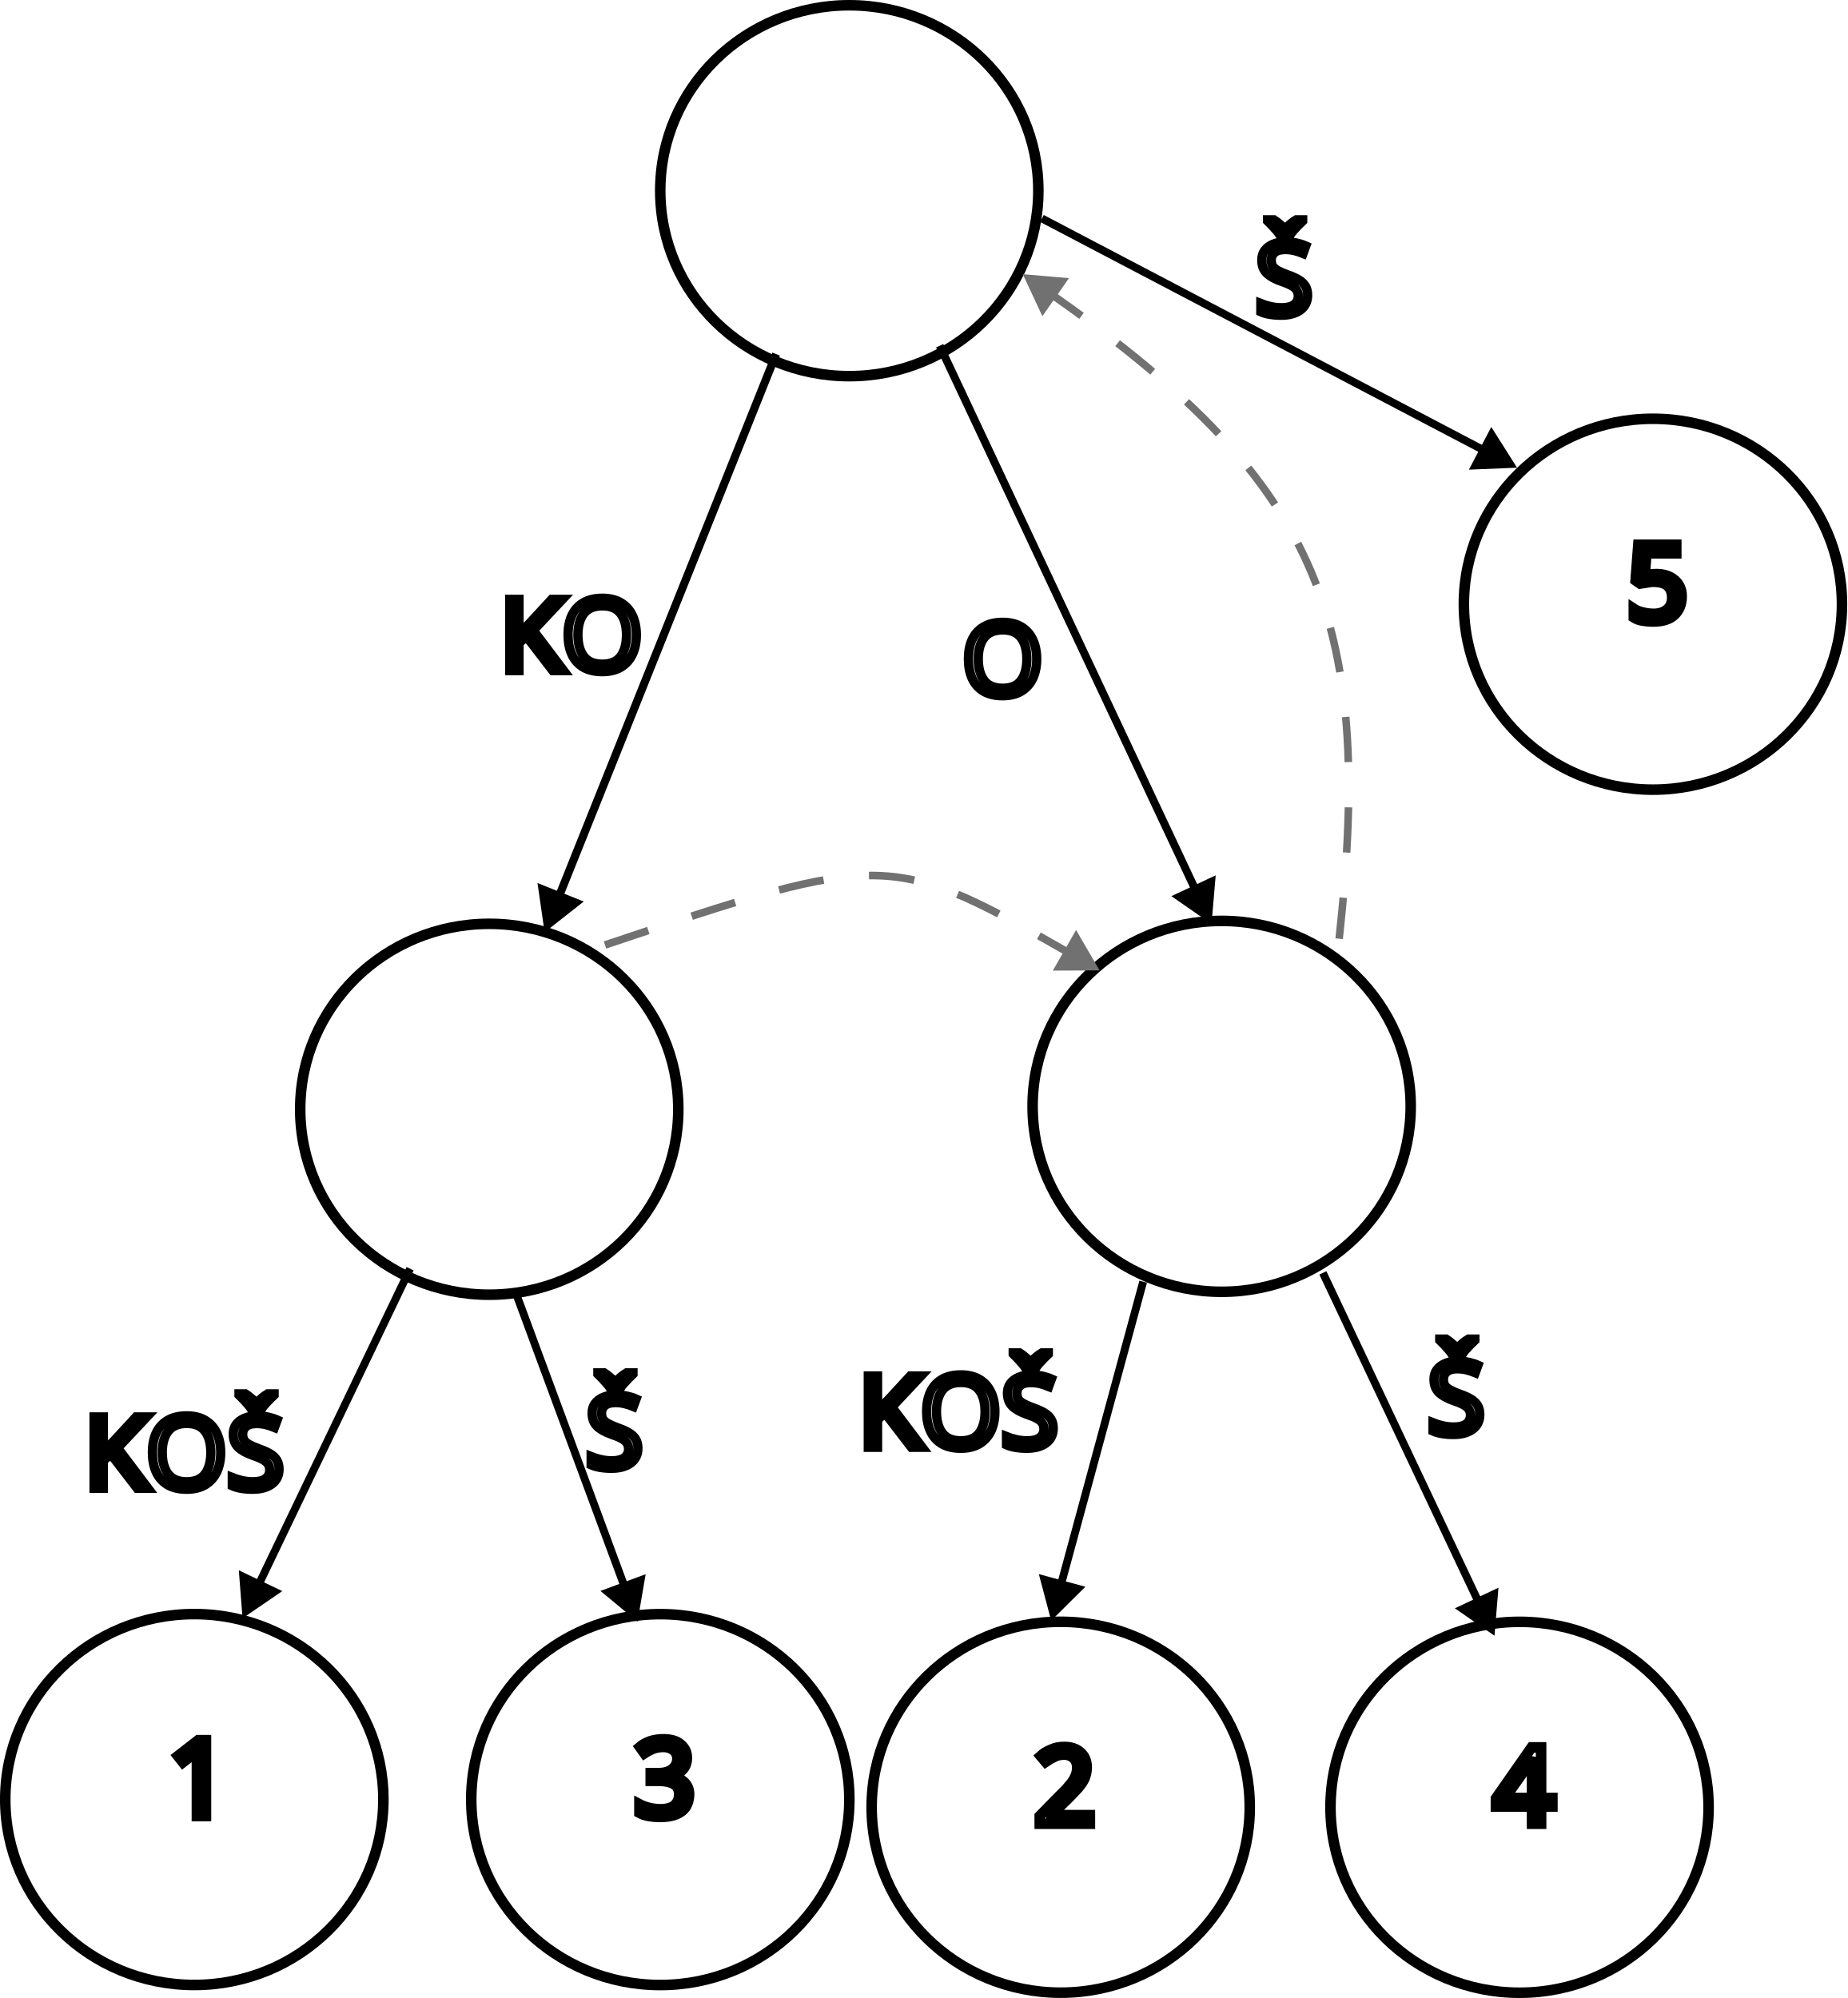
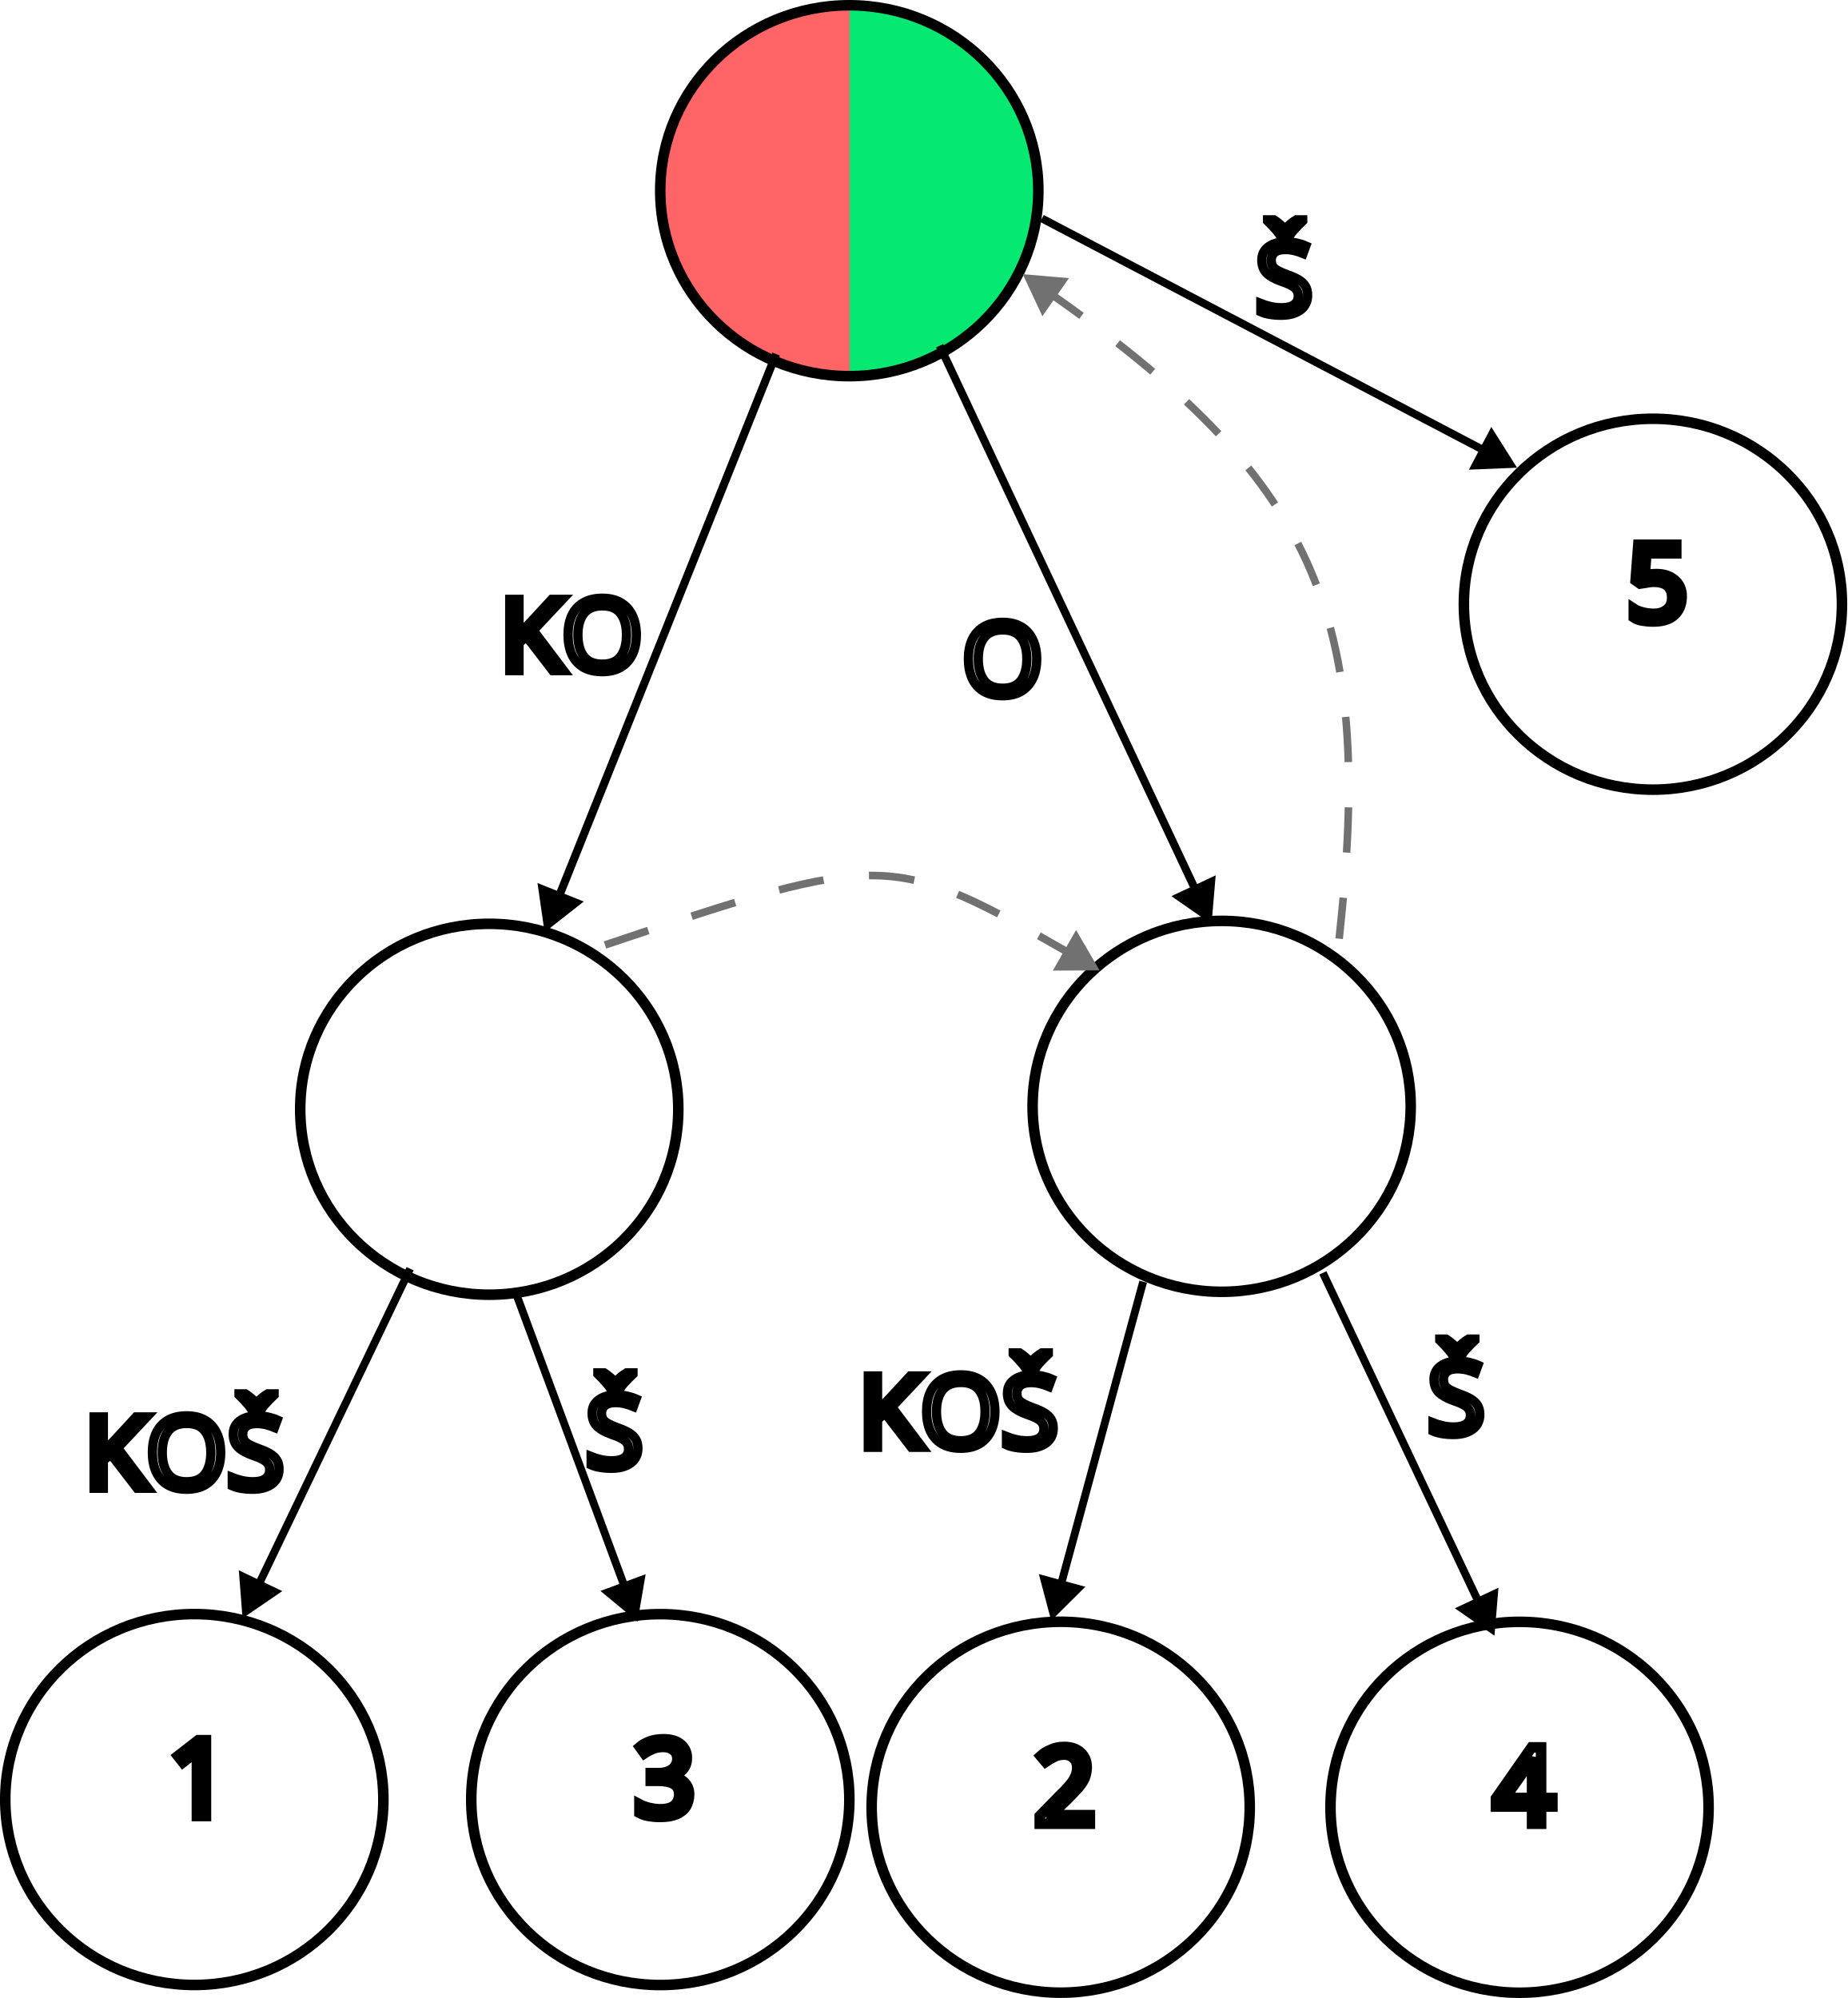
- <svg xmlns="http://www.w3.org/2000/svg" width="63.902mm" height="69.127mm" viewBox="0 0 63.902 69.127" version="1.1" id="svg1" xml:space="preserve">
+ <svg xmlns="http://www.w3.org/2000/svg" xmlns:xlink="http://www.w3.org/1999/xlink" width="63.902mm" height="69.127mm" viewBox="0 0 63.902 69.127" version="1.1" id="svg1" xml:space="preserve">
  <defs id="defs1">
+     <linearGradient id="linearGradient27">
+       <stop style="stop-color:#ff6467;stop-opacity:1;" offset="0.5" id="stop27" />
+       <stop style="stop-color:#05e972;stop-opacity:1;" offset="0.5" id="stop28" />
+     </linearGradient>
    <marker style="overflow:visible" id="Triangle-1-27-2-8" refX="0" refY="0" orient="auto-start-reverse" markerWidth="1" markerHeight="1" viewBox="0 0 1 1" preserveAspectRatio="xMidYMid">
      <path transform="scale(0.5)" style="fill:context-stroke;fill-rule:evenodd;stroke:context-stroke;stroke-width:1pt" d="M 5.77,0 -2.88,5 V -5 Z" id="path135-7-9-91-0" />
    </marker>
    <marker style="overflow:visible" id="Triangle-1-27-0-35-6" refX="0" refY="0" orient="auto-start-reverse" markerWidth="1" markerHeight="1" viewBox="0 0 1 1" preserveAspectRatio="xMidYMid">
      <path transform="scale(0.5)" style="fill:context-stroke;fill-rule:evenodd;stroke:context-stroke;stroke-width:1pt" d="M 5.77,0 -2.88,5 V -5 Z" id="path135-7-9-9-9-8" />
    </marker>
    <marker style="overflow:visible" id="Triangle-1-27-0-3-8-1" refX="0" refY="0" orient="auto-start-reverse" markerWidth="1" markerHeight="1" viewBox="0 0 1 1" preserveAspectRatio="xMidYMid">
      <path transform="scale(0.5)" style="fill:context-stroke;fill-rule:evenodd;stroke:context-stroke;stroke-width:1pt" d="M 5.77,0 -2.88,5 V -5 Z" id="path135-7-9-9-8-4-9" />
    </marker>
    <rect x="173.456" y="550.378" width="62.326" height="20.116" id="rect4-1-5-0-8-5" />
    <rect x="173.456" y="550.378" width="62.326" height="20.116" id="rect4-1-5-6-7-9-9" />
    <marker style="overflow:visible" id="Triangle-1-2-4-6-7" refX="0" refY="0" orient="auto-start-reverse" markerWidth="1" markerHeight="1" viewBox="0 0 1 1" preserveAspectRatio="xMidYMid">
      <path transform="scale(0.5)" style="fill:context-stroke;fill-rule:evenodd;stroke:context-stroke;stroke-width:1pt" d="M 5.77,0 -2.88,5 V -5 Z" id="path135-7-2-3-3-2" />
    </marker>
    <rect x="173.456" y="550.378" width="62.326" height="20.116" id="rect4-1-1-1-6-2-6" />
    <rect x="173.456" y="550.378" width="62.326" height="20.116" id="rect4-1-5-4-1-8-34" />
    <marker style="overflow:visible" id="Triangle-1-27-0-35-7-2" refX="0" refY="0" orient="auto-start-reverse" markerWidth="1" markerHeight="1" viewBox="0 0 1 1" preserveAspectRatio="xMidYMid">
      <path transform="scale(0.5)" style="fill:context-stroke;fill-rule:evenodd;stroke:context-stroke;stroke-width:1pt" d="M 5.77,0 -2.88,5 V -5 Z" id="path135-7-9-9-9-7-8" />
    </marker>
    <marker style="overflow:visible" id="Triangle-1-27-0-3-8-3-9" refX="0" refY="0" orient="auto-start-reverse" markerWidth="1" markerHeight="1" viewBox="0 0 1 1" preserveAspectRatio="xMidYMid">
      <path transform="scale(0.5)" style="fill:context-stroke;fill-rule:evenodd;stroke:context-stroke;stroke-width:1pt" d="M 5.77,0 -2.88,5 V -5 Z" id="path135-7-9-9-8-4-3-0" />
    </marker>
    <rect x="173.456" y="550.378" width="62.326" height="20.116" id="rect4-1-5-6-7-5-7-2" />
    <rect x="173.456" y="550.378" width="62.326" height="20.116" id="rect4-1-5-4-1-9-8-8" />
    <marker style="overflow:visible" id="Triangle-5" refX="0" refY="0" orient="auto-start-reverse" markerWidth="1" markerHeight="1" viewBox="0 0 1 1" preserveAspectRatio="xMidYMid">
      <path transform="scale(0.5)" style="fill:context-stroke;fill-rule:evenodd;stroke:context-stroke;stroke-width:1pt" d="M 5.77,0 -2.88,5 V -5 Z" id="path135-8" />
    </marker>
    <rect x="173.456" y="550.378" width="62.326" height="20.116" id="rect4-1-5-6-7-5-7-7-7" />
    <marker style="overflow:visible" id="Triangle-58" refX="0" refY="0" orient="auto-start-reverse" markerWidth="1" markerHeight="1" viewBox="0 0 1 1" preserveAspectRatio="xMidYMid">
      <path transform="scale(0.5)" style="fill:context-stroke;fill-rule:evenodd;stroke:context-stroke;stroke-width:1pt" d="M 5.77,0 -2.88,5 V -5 Z" id="path135-1" />
    </marker>
+     <linearGradient xlink:href="#linearGradient27" id="linearGradient28" x1="97.932" y1="96.689" x2="111.376" y2="96.689" gradientUnits="userSpaceOnUse" />
  </defs>
  <g id="layer6" transform="translate(-75.27396,-90.09062)" style="display:inline">
    <text xml:space="preserve" style="font-style:normal;font-variant:normal;font-weight:normal;font-stretch:normal;font-size:3.678px;font-family:sans-serif;-inkscape-font-specification:'sans-serif, Normal';font-variant-ligatures:normal;font-variant-caps:normal;font-variant-numeric:normal;font-variant-east-asian:normal;text-align:start;writing-mode:lr-tb;direction:ltr;text-anchor:start;display:inline;fill:none;fill-opacity:0;fill-rule:nonzero;stroke:#000000;stroke-width:0.365;stroke-dasharray:none;stroke-opacity:1" x="81.102" y="152.919" id="text5-5-3-4-1">
      <tspan id="tspan5-2-3-2-2" style="stroke-width:0.365" x="81.102" y="152.919">1</tspan>
    </text>
-     <ellipse style="fill:none;fill-opacity:0;fill-rule:nonzero;stroke:#000000;stroke-width:0.365;stroke-dasharray:none;stroke-opacity:1" id="path1-7-4-0-4" cx="104.654" cy="96.689" rx="6.54" ry="6.416" />
+     <ellipse style="display:inline;fill:url(#linearGradient28);fill-rule:nonzero;stroke:#000000;stroke-width:0.365;stroke-dasharray:none;stroke-opacity:1" id="path1-7-4-0-4" cx="104.654" cy="96.689" rx="6.54" ry="6.416" />
    <ellipse style="fill:none;fill-opacity:0;fill-rule:nonzero;stroke:#000000;stroke-width:0.365;stroke-dasharray:none;stroke-opacity:1" id="path1-4-6-1-9-2" cx="92.199" cy="128.469" rx="6.54" ry="6.416" />
    <ellipse style="fill:none;fill-opacity:0;fill-rule:nonzero;stroke:#000000;stroke-width:0.365;stroke-dasharray:none;stroke-opacity:1" id="path1-4-6-1-2-7-5" cx="81.996" cy="152.351" rx="6.54" ry="6.416" />
    <text xml:space="preserve" style="font-style:normal;font-variant:normal;font-weight:normal;font-stretch:normal;font-size:3.678px;font-family:sans-serif;-inkscape-font-specification:'sans-serif, Normal';font-variant-ligatures:normal;font-variant-caps:normal;font-variant-numeric:normal;font-variant-east-asian:normal;text-align:start;writing-mode:lr-tb;direction:ltr;text-anchor:start;display:inline;fill:none;fill-opacity:0;fill-rule:nonzero;stroke:#000000;stroke-width:0.365;stroke-dasharray:none;stroke-opacity:1" x="97.222" y="152.921" id="text5-5-3-2-3-8">
      <tspan id="tspan5-2-3-4-7-62" style="stroke-width:0.365" x="97.222" y="152.921">3</tspan>
    </text>
    <ellipse style="fill:none;fill-opacity:0;fill-rule:nonzero;stroke:#000000;stroke-width:0.365;stroke-dasharray:none;stroke-opacity:1" id="path1-4-6-1-2-8-2-65" cx="98.116" cy="152.353" rx="6.54" ry="6.416" />
    <path style="fill:none;fill-opacity:0;fill-rule:nonzero;stroke:#000000;stroke-width:0.28;stroke-dasharray:none;stroke-opacity:1;marker-end:url(#Triangle-1-27-2-8)" d="m 102.122,102.341 -7.639,19.082" id="path4-1-1-6-3" />
    <path style="fill:none;fill-opacity:0;fill-rule:nonzero;stroke:#000000;stroke-width:0.271;stroke-dasharray:none;stroke-opacity:1;marker-end:url(#Triangle-1-27-0-35-6)" d="m 89.461,133.986 -5.381,11.227" id="path4-1-1-0-0-9" />
    <path style="fill:none;fill-opacity:0;fill-rule:nonzero;stroke:#000000;stroke-width:0.271;stroke-dasharray:none;stroke-opacity:1;marker-end:url(#Triangle-1-27-0-3-8-1)" d="m 93.129,134.851 3.865,10.444" id="path4-1-1-0-3-1-2" />
    <text xml:space="preserve" transform="matrix(0.2326683,0,0,0.2252089,52.20115,-13.68717)" id="text4-4-3-65-4" style="font-style:normal;font-variant:normal;font-weight:300;font-stretch:normal;font-size:15.411px;font-family:Calibri;-inkscape-font-specification:'Calibri, Light';font-variant-ligatures:normal;font-variant-caps:normal;font-variant-numeric:normal;font-variant-east-asian:normal;text-align:start;writing-mode:lr-tb;direction:ltr;white-space:pre;shape-inside:url(#rect4-1-5-0-8-5);display:inline;fill:none;fill-opacity:0;fill-rule:nonzero;stroke:#000000;stroke-width:1.38;stroke-dasharray:none;stroke-opacity:1">
      <tspan x="173.457" y="563.862" id="tspan1">KO</tspan>
    </text>
    <text xml:space="preserve" transform="matrix(0.2326683,0,0,0.2252089,55.18426,13.87497)" id="text4-4-3-6-4-82" style="font-style:normal;font-variant:normal;font-weight:300;font-stretch:normal;font-size:15.411px;font-family:Calibri;-inkscape-font-specification:'Calibri, Light';font-variant-ligatures:normal;font-variant-caps:normal;font-variant-numeric:normal;font-variant-east-asian:normal;text-align:start;writing-mode:lr-tb;direction:ltr;white-space:pre;shape-inside:url(#rect4-1-5-6-7-9-9);display:inline;fill:none;fill-opacity:0;fill-rule:nonzero;stroke:#000000;stroke-width:1.38;stroke-dasharray:none;stroke-opacity:1">
      <tspan x="173.457" y="563.862" id="tspan2">Š</tspan>
    </text>
    <ellipse style="fill:none;fill-opacity:0;fill-rule:nonzero;stroke:#000000;stroke-width:0.365;stroke-dasharray:none;stroke-opacity:1" id="path1-4-6-7-4-0-9" cx="117.535" cy="128.368" rx="6.54" ry="6.416" />
    <path style="fill:none;fill-opacity:0;fill-rule:nonzero;stroke:#000000;stroke-width:0.275;stroke-dasharray:none;stroke-opacity:1;marker-end:url(#Triangle-1-2-4-6-7)" d="m 107.781,102.052 8.989,19.125" id="path4-1-6-2-1-7" />
    <text xml:space="preserve" transform="matrix(0.2326683,0,0,0.2252089,68.19823,-12.85386)" id="text4-4-1-7-4-6" style="font-style:normal;font-variant:normal;font-weight:300;font-stretch:normal;font-size:15.411px;font-family:Calibri;-inkscape-font-specification:'Calibri, Light';font-variant-ligatures:normal;font-variant-caps:normal;font-variant-numeric:normal;font-variant-east-asian:normal;text-align:start;writing-mode:lr-tb;direction:ltr;white-space:pre;shape-inside:url(#rect4-1-1-1-6-2-6);display:inline;fill:none;fill-opacity:0;fill-rule:nonzero;stroke:#000000;stroke-width:1.38;stroke-dasharray:none;stroke-opacity:1">
      <tspan x="173.457" y="563.862" id="tspan3">O</tspan>
    </text>
    <text xml:space="preserve" transform="matrix(0.2326683,0,0,0.2252089,37.82211,14.60027)" id="text4-4-3-63-0-9" style="font-style:normal;font-variant:normal;font-weight:300;font-stretch:normal;font-size:15.411px;font-family:Calibri;-inkscape-font-specification:'Calibri, Light';font-variant-ligatures:normal;font-variant-caps:normal;font-variant-numeric:normal;font-variant-east-asian:normal;text-align:start;writing-mode:lr-tb;direction:ltr;white-space:pre;shape-inside:url(#rect4-1-5-4-1-8-34);display:inline;fill:none;fill-opacity:0;fill-rule:nonzero;stroke:#000000;stroke-width:1.38;stroke-dasharray:none;stroke-opacity:1">
      <tspan x="173.457" y="563.862" id="tspan4">KOŠ</tspan>
    </text>
    <text xml:space="preserve" style="font-style:normal;font-variant:normal;font-weight:normal;font-stretch:normal;font-size:3.678px;font-family:sans-serif;-inkscape-font-specification:'sans-serif, Normal';font-variant-ligatures:normal;font-variant-caps:normal;font-variant-numeric:normal;font-variant-east-asian:normal;text-align:start;writing-mode:lr-tb;direction:ltr;text-anchor:start;display:inline;fill:none;fill-opacity:0;fill-rule:nonzero;stroke:#000000;stroke-width:0.365;stroke-dasharray:none;stroke-opacity:1" x="111.072" y="153.185" id="text5-5-3-4-8-2">
      <tspan id="tspan5-2-3-2-1-0" style="stroke-width:0.365" x="111.072" y="153.185">2</tspan>
    </text>
    <ellipse style="fill:none;fill-opacity:0;fill-rule:nonzero;stroke:#000000;stroke-width:0.365;stroke-dasharray:none;stroke-opacity:1" id="path1-4-6-1-2-7-8-0" cx="111.967" cy="152.617" rx="6.54" ry="6.416" />
    <text xml:space="preserve" style="font-style:normal;font-variant:normal;font-weight:normal;font-stretch:normal;font-size:3.678px;font-family:sans-serif;-inkscape-font-specification:'sans-serif, Normal';font-variant-ligatures:normal;font-variant-caps:normal;font-variant-numeric:normal;font-variant-east-asian:normal;text-align:start;writing-mode:lr-tb;direction:ltr;text-anchor:start;display:inline;fill:none;fill-opacity:0;fill-rule:nonzero;stroke:#000000;stroke-width:0.365;stroke-dasharray:none;stroke-opacity:1" x="126.946" y="153.187" id="text5-5-3-2-3-2-3">
      <tspan id="tspan5-2-3-4-7-6-9" style="stroke-width:0.365" x="126.946" y="153.187">4</tspan>
    </text>
    <ellipse style="fill:none;fill-opacity:0;fill-rule:nonzero;stroke:#000000;stroke-width:0.365;stroke-dasharray:none;stroke-opacity:1" id="path1-4-6-1-2-8-2-6-1" cx="127.84" cy="152.619" rx="6.54" ry="6.416" />
    <path style="fill:none;fill-opacity:0;fill-rule:nonzero;stroke:#000000;stroke-width:0.271;stroke-dasharray:none;stroke-opacity:1;marker-end:url(#Triangle-1-27-0-35-7-2)" d="m 114.82,134.435 -2.93,10.799" id="path4-1-1-0-0-0-8" />
    <path style="fill:none;fill-opacity:0;fill-rule:nonzero;stroke:#000000;stroke-width:0.271;stroke-dasharray:none;stroke-opacity:1;marker-end:url(#Triangle-1-27-0-3-8-3-9)" d="m 121.037,134.13 5.525,11.683" id="path4-1-1-0-3-1-3-1" />
    <text xml:space="preserve" transform="matrix(0.2326683,0,0,0.2252089,84.308,12.70601)" id="text4-4-3-6-4-8-9" style="font-style:normal;font-variant:normal;font-weight:300;font-stretch:normal;font-size:15.411px;font-family:Calibri;-inkscape-font-specification:'Calibri, Light';font-variant-ligatures:normal;font-variant-caps:normal;font-variant-numeric:normal;font-variant-east-asian:normal;text-align:start;writing-mode:lr-tb;direction:ltr;white-space:pre;shape-inside:url(#rect4-1-5-6-7-5-7-2);display:inline;fill:none;fill-opacity:0;fill-rule:nonzero;stroke:#000000;stroke-width:1.38;stroke-dasharray:none;stroke-opacity:1">
      <tspan x="173.457" y="563.862" id="tspan5">Š</tspan>
    </text>
    <text xml:space="preserve" transform="matrix(0.2326683,0,0,0.2252089,64.60451,13.18277)" id="text4-4-3-63-0-1-3" style="font-style:normal;font-variant:normal;font-weight:300;font-stretch:normal;font-size:15.411px;font-family:Calibri;-inkscape-font-specification:'Calibri, Light';font-variant-ligatures:normal;font-variant-caps:normal;font-variant-numeric:normal;font-variant-east-asian:normal;text-align:start;writing-mode:lr-tb;direction:ltr;white-space:pre;shape-inside:url(#rect4-1-5-4-1-9-8-8);display:inline;fill:none;fill-opacity:0;fill-rule:nonzero;stroke:#000000;stroke-width:1.38;stroke-dasharray:none;stroke-opacity:1">
      <tspan x="173.457" y="563.862" id="tspan6">KOŠ</tspan>
    </text>
    <path style="fill:none;fill-opacity:0;fill-rule:nonzero;stroke:#717171;stroke-width:0.263;stroke-dasharray:1.579, 1.579;stroke-dashoffset:0;stroke-opacity:1;marker-end:url(#Triangle-1-27-0-3-8-3-9)" d="m 96.203,122.785 c 9.762,-3.273 9.857,-3.268 16.299,0.416" id="path6-2" />
    <path style="fill:none;fill-opacity:0;fill-rule:nonzero;stroke:#717171;stroke-width:0.261;stroke-dasharray:1.566, 1.566;stroke-dashoffset:0;stroke-opacity:1;marker-start:url(#Triangle-5)" d="m 111.414,100.107 c 9.409,6.574 11.426,11.191 10.186,22.461" id="path6-4-5" />
    <text xml:space="preserve" style="font-style:normal;font-variant:normal;font-weight:normal;font-stretch:normal;font-size:3.678px;font-family:sans-serif;-inkscape-font-specification:'sans-serif, Normal';font-variant-ligatures:normal;font-variant-caps:normal;font-variant-numeric:normal;font-variant-east-asian:normal;text-align:start;writing-mode:lr-tb;direction:ltr;text-anchor:start;display:inline;fill:none;fill-opacity:0;fill-rule:nonzero;stroke:#000000;stroke-width:0.365;stroke-dasharray:none;stroke-opacity:1" x="131.56" y="111.563" id="text5-5-3-2-3-2-3-2">
      <tspan id="tspan5-2-3-4-7-6-9-2" style="stroke-width:0.365" x="131.56" y="111.563">5</tspan>
    </text>
    <ellipse style="fill:none;fill-opacity:0;fill-rule:nonzero;stroke:#000000;stroke-width:0.365;stroke-dasharray:none;stroke-opacity:1" id="path1-4-6-1-2-8-2-6-1-9" cx="132.454" cy="110.995" rx="6.54" ry="6.416" />
    <text xml:space="preserve" transform="matrix(0.2326683,0,0,0.2252089,78.35142,-26.01841)" id="text4-4-3-6-4-8-9-1" style="font-style:normal;font-variant:normal;font-weight:300;font-stretch:normal;font-size:15.411px;font-family:Calibri;-inkscape-font-specification:'Calibri, Light';font-variant-ligatures:normal;font-variant-caps:normal;font-variant-numeric:normal;font-variant-east-asian:normal;text-align:start;writing-mode:lr-tb;direction:ltr;white-space:pre;shape-inside:url(#rect4-1-5-6-7-5-7-7-7);display:inline;fill:none;fill-opacity:0;fill-rule:nonzero;stroke:#000000;stroke-width:1.38;stroke-dasharray:none;stroke-opacity:1">
      <tspan x="173.457" y="563.862" id="tspan7">Š</tspan>
    </text>
    <path style="fill:none;fill-opacity:0;fill-rule:nonzero;stroke:#000000;stroke-width:0.271;stroke-dasharray:none;stroke-dashoffset:0;stroke-opacity:1;marker-end:url(#Triangle-58)" d="m 111.318,97.649 c 15.583,8.176 15.583,8.176 15.583,8.176" id="path7" />
  </g>
</svg>
